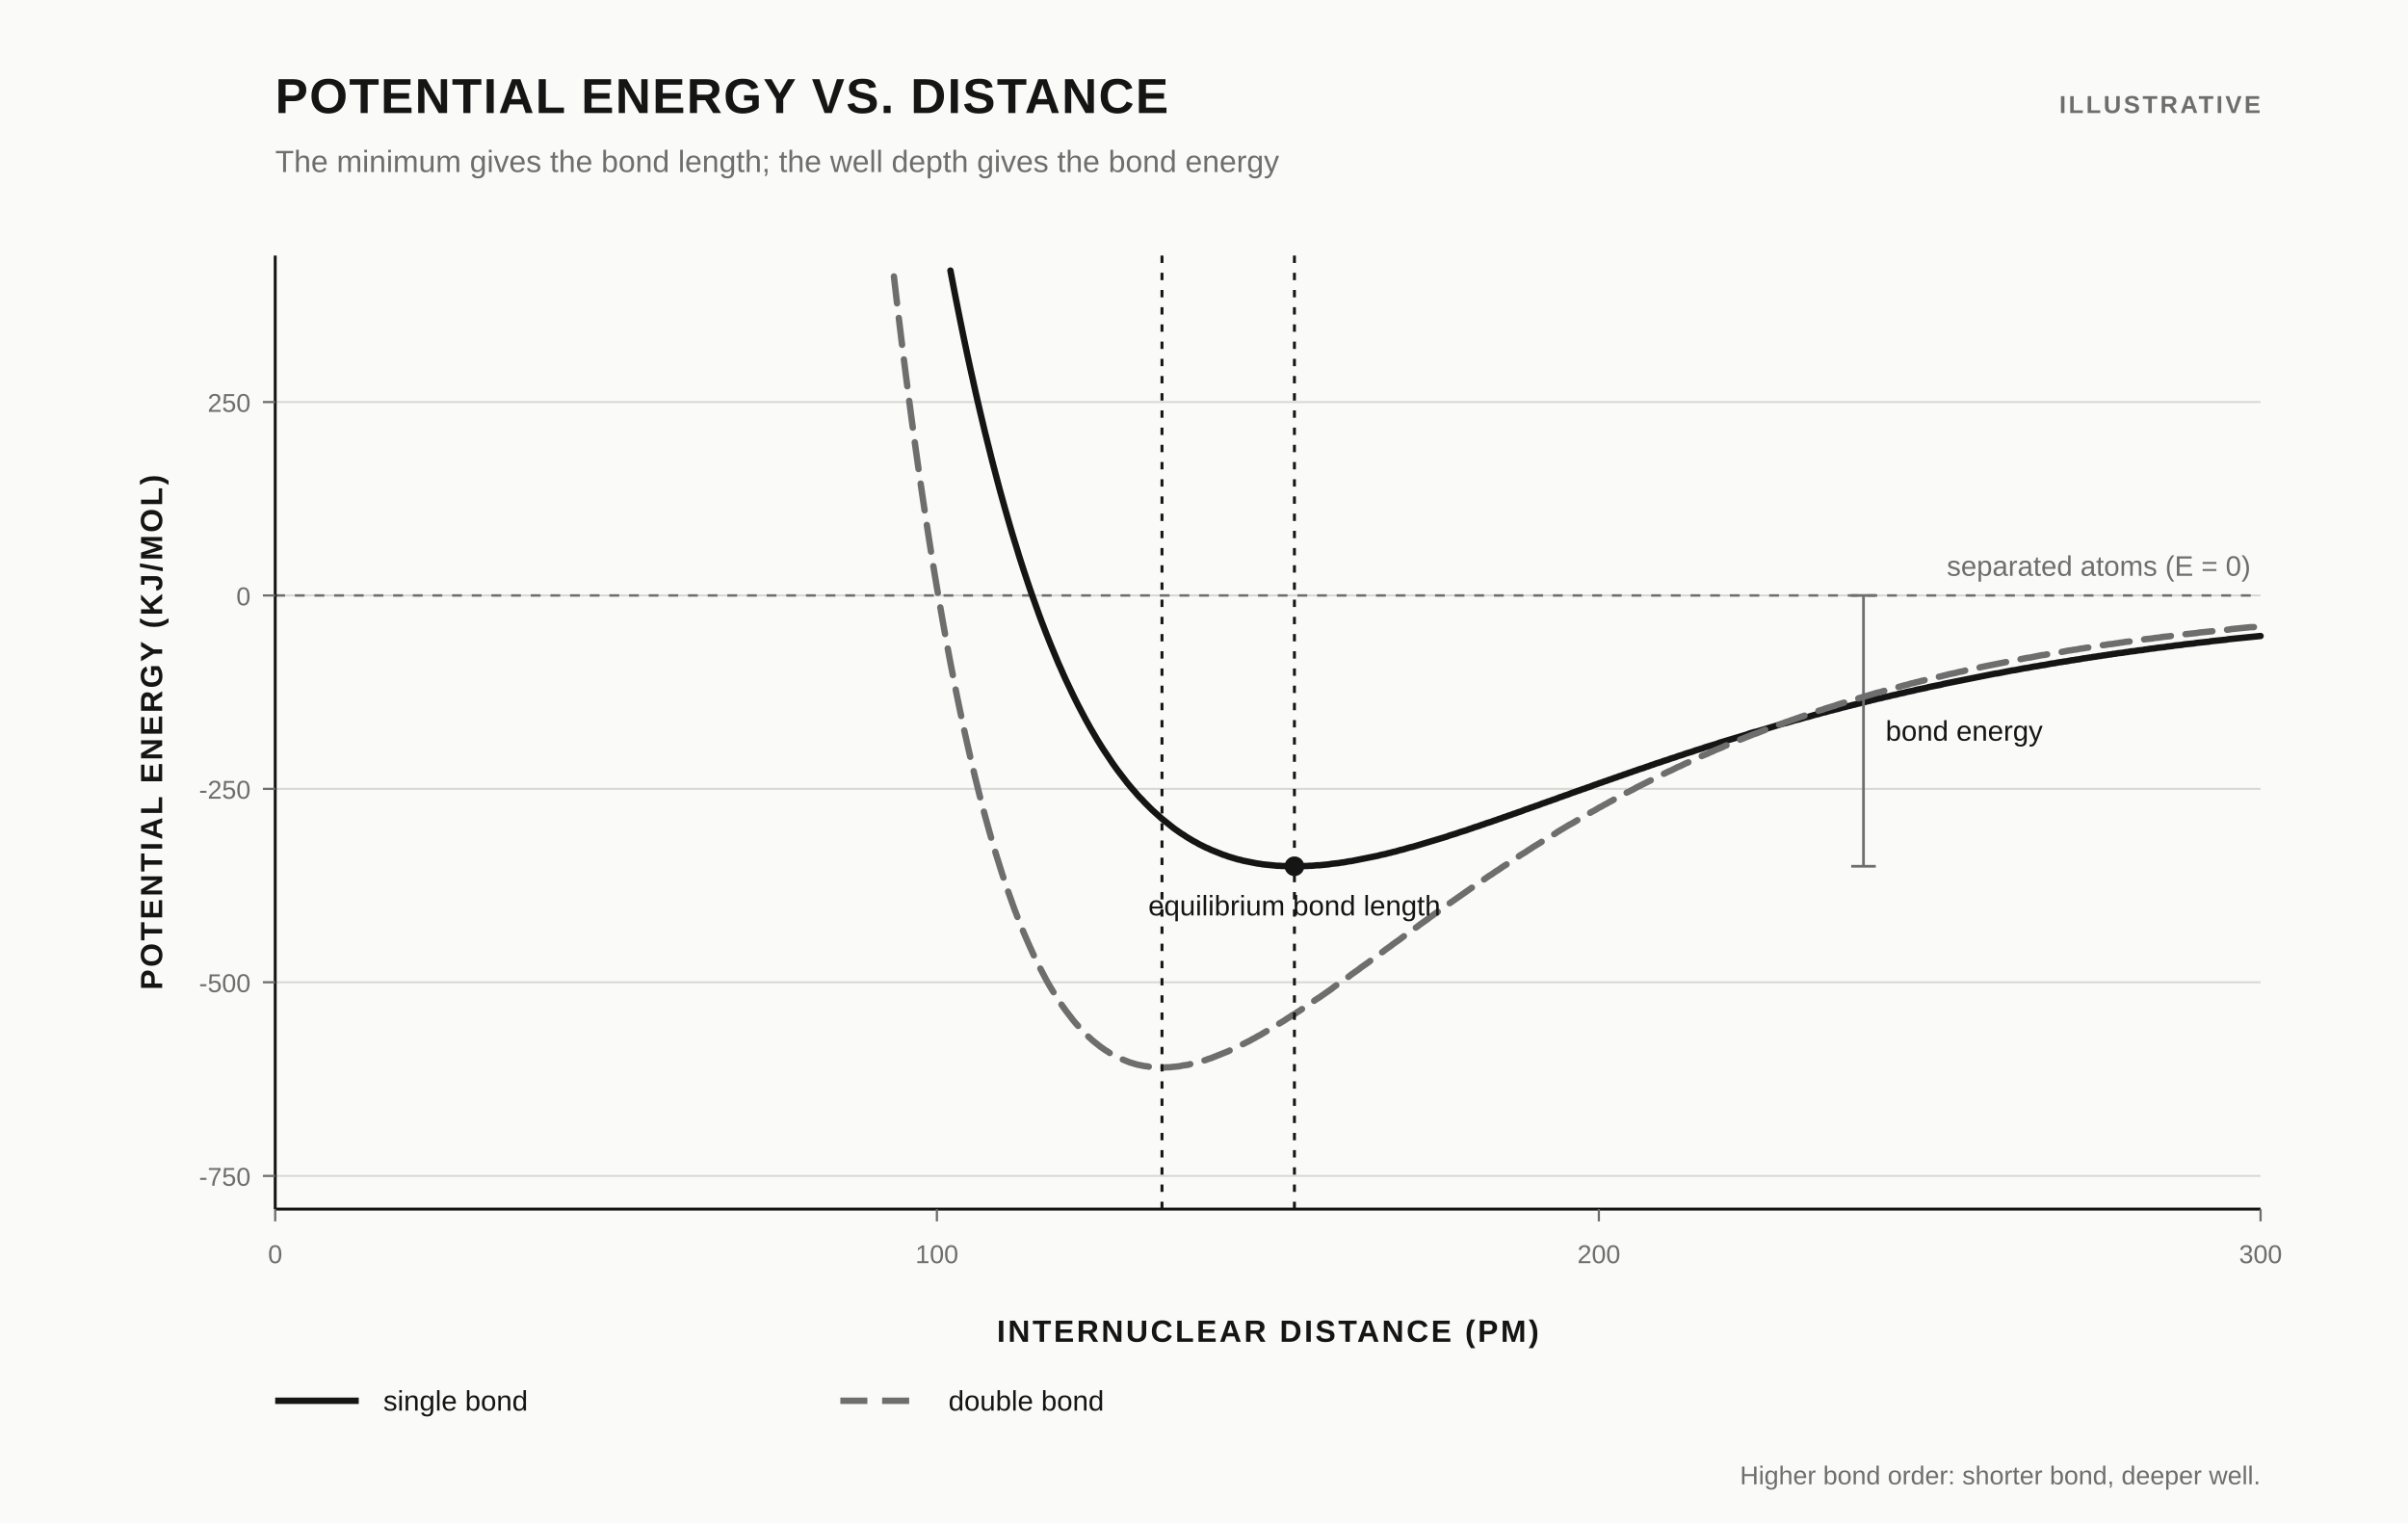
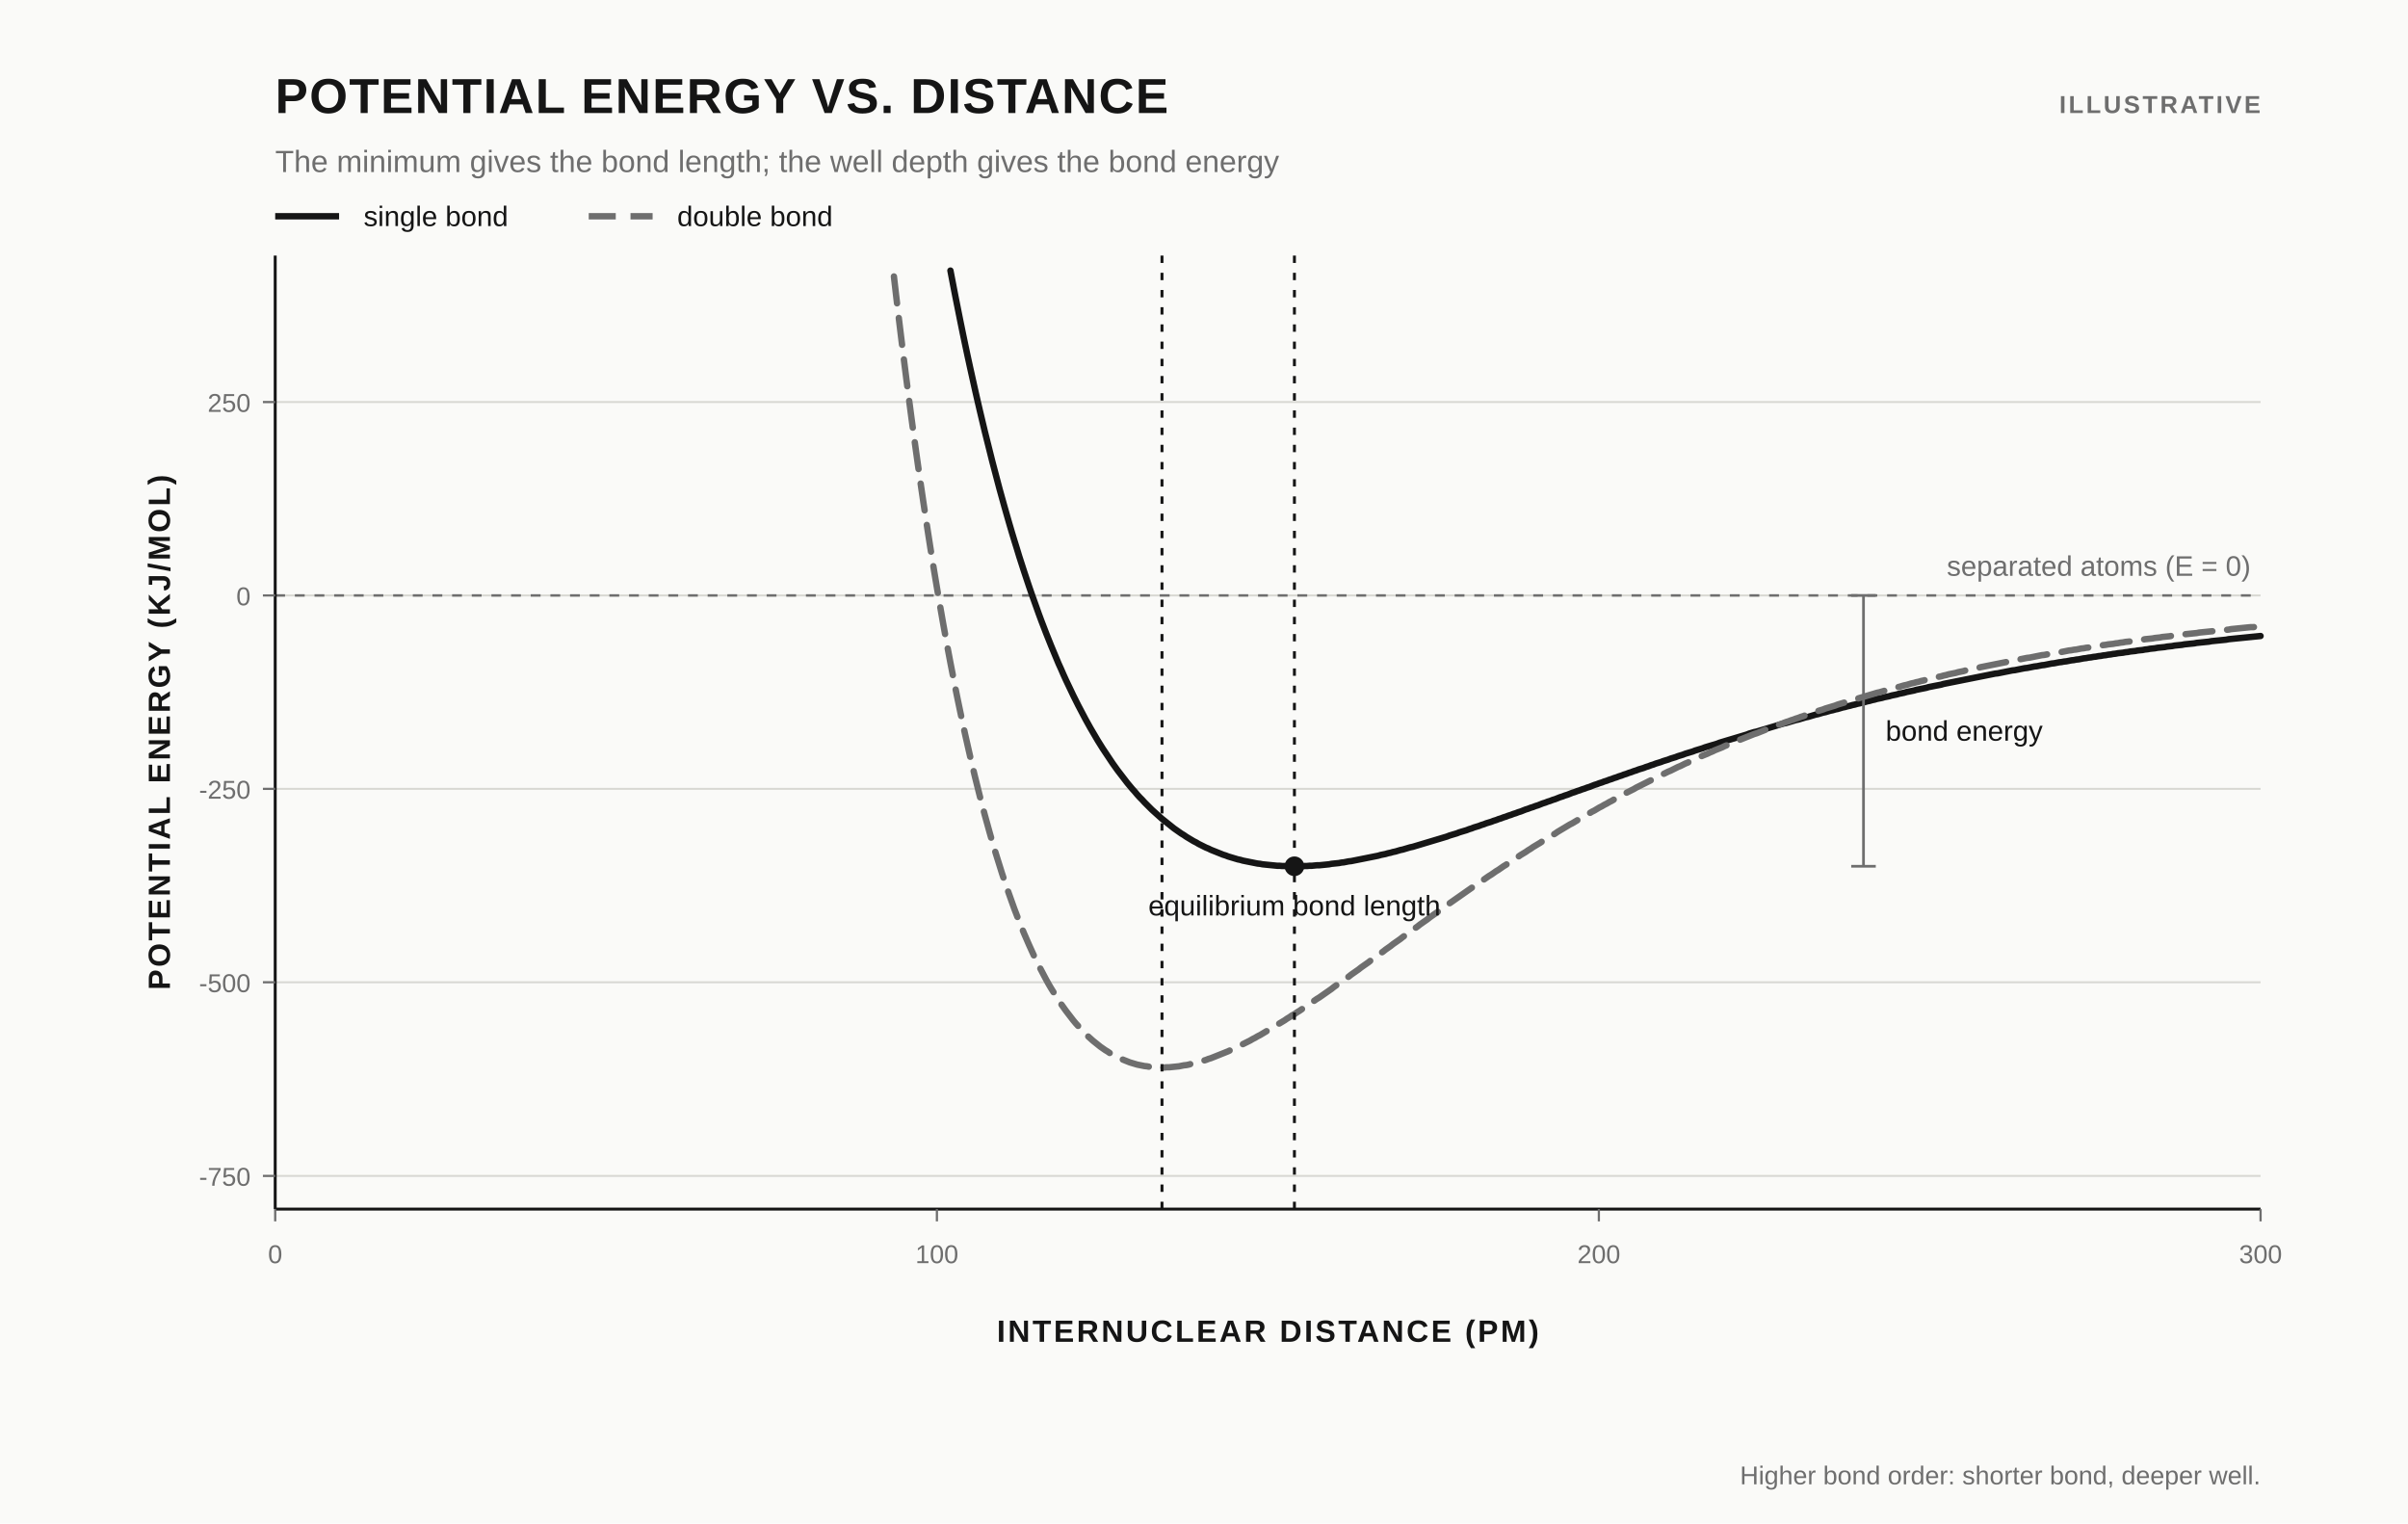
<svg xmlns="http://www.w3.org/2000/svg" viewBox="0 0 980 620" width="980" height="620" role="img" aria-labelledby="ttl desc" font-family="Helvetica Neue, Arial, sans-serif">
  <rect width="980" height="620" fill="#FAFAF8" />
  <line x1="112" y1="478.5" x2="920" y2="478.5" stroke="#D8D8D3" stroke-width="0.8" />
  <line x1="112" y1="399.7" x2="920" y2="399.7" stroke="#D8D8D3" stroke-width="0.8" />
  <line x1="112" y1="321.0" x2="920" y2="321.0" stroke="#D8D8D3" stroke-width="0.8" />
  <line x1="112" y1="242.3" x2="920" y2="242.3" stroke="#D8D8D3" stroke-width="0.8" />
  <line x1="112" y1="163.6" x2="920" y2="163.6" stroke="#D8D8D3" stroke-width="0.8" />
  <line x1="112" y1="242.3" x2="920" y2="242.3" stroke="#6E6E6E" stroke-width="1" stroke-dasharray="4 4" />
  <text x="916" y="234.3" text-anchor="end" font-size="11.5" fill="#6E6E6E">separated atoms (E = 0)</text>
  <path d="M 386.8,110.1 L 387.8,115.3 L 388.8,120.5 L 389.8,125.5 L 390.8,130.5 L 391.8,135.4 L 392.8,140.2 L 393.8,144.9 L 394.8,149.5 L 395.8,154.0 L 396.8,158.5 L 397.8,162.9 L 398.8,167.2 L 399.8,171.4 L 400.8,175.6 L 401.8,179.6 L 402.8,183.6 L 403.8,187.6 L 404.8,191.4 L 405.8,195.2 L 406.8,199.0 L 407.8,202.6 L 408.8,206.2 L 409.8,209.7 L 410.8,213.2 L 411.8,216.6 L 412.8,219.9 L 413.8,223.1 L 414.8,226.4 L 415.8,229.5 L 416.8,232.6 L 417.8,235.6 L 418.8,238.6 L 419.8,241.5 L 420.8,244.3 L 421.8,247.1 L 422.8,249.9 L 423.8,252.6 L 424.8,255.2 L 425.8,257.8 L 426.8,260.3 L 427.8,262.8 L 428.8,265.2 L 429.8,267.6 L 430.8,270.0 L 431.8,272.2 L 432.8,274.5 L 433.8,276.7 L 434.8,278.8 L 435.8,280.9 L 436.8,283.0 L 437.8,285.0 L 438.8,287.0 L 439.8,288.9 L 440.8,290.8 L 441.8,292.7 L 442.8,294.5 L 443.8,296.3 L 444.8,298.0 L 445.8,299.7 L 446.8,301.4 L 447.8,303.0 L 448.8,304.6 L 449.8,306.1 L 450.8,307.6 L 451.8,309.1 L 452.8,310.6 L 453.8,312.0 L 454.8,313.4 L 455.8,314.7 L 456.8,316.0 L 457.8,317.3 L 458.8,318.6 L 459.8,319.8 L 460.8,321.0 L 461.8,322.1 L 462.8,323.3 L 463.8,324.4 L 464.8,325.4 L 465.8,326.5 L 466.8,327.5 L 467.8,328.5 L 468.8,329.5 L 469.8,330.4 L 470.8,331.3 L 471.8,332.2 L 472.8,333.1 L 473.8,333.9 L 474.8,334.7 L 475.8,335.5 L 476.8,336.3 L 477.8,337.1 L 478.8,337.8 L 479.8,338.5 L 480.8,339.2 L 481.8,339.8 L 482.8,340.5 L 483.8,341.1 L 484.8,341.7 L 485.8,342.3 L 486.8,342.8 L 487.8,343.4 L 488.8,343.9 L 489.8,344.4 L 490.8,344.9 L 491.8,345.3 L 492.8,345.8 L 493.8,346.2 L 494.8,346.6 L 495.8,347.0 L 496.8,347.4 L 497.8,347.8 L 498.8,348.1 L 499.8,348.5 L 500.8,348.8 L 501.8,349.1 L 502.8,349.4 L 503.8,349.7 L 504.8,349.9 L 505.8,350.2 L 506.8,350.4 L 507.8,350.6 L 508.8,350.8 L 509.8,351.0 L 510.8,351.2 L 511.8,351.4 L 512.8,351.5 L 513.8,351.7 L 514.8,351.8 L 515.8,351.9 L 516.8,352.0 L 517.8,352.1 L 518.8,352.2 L 519.8,352.3 L 520.8,352.3 L 521.8,352.4 L 522.8,352.4 L 523.8,352.5 L 524.8,352.5 L 525.8,352.5 L 526.9,352.5 L 527.9,352.5 L 528.9,352.5 L 529.9,352.5 L 530.9,352.4 L 531.9,352.4 L 532.9,352.3 L 533.9,352.3 L 534.9,352.2 L 535.9,352.1 L 536.9,352.1 L 537.9,352.0 L 538.9,351.9 L 539.9,351.8 L 540.9,351.7 L 541.9,351.5 L 542.9,351.4 L 543.9,351.3 L 544.9,351.2 L 545.9,351.0 L 546.9,350.9 L 547.9,350.7 L 548.9,350.5 L 549.9,350.4 L 550.9,350.2 L 551.9,350.0 L 552.9,349.8 L 553.9,349.6 L 554.9,349.4 L 555.9,349.2 L 556.9,349.0 L 557.9,348.8 L 558.9,348.6 L 559.9,348.4 L 560.9,348.2 L 561.9,347.9 L 562.9,347.7 L 563.9,347.5 L 564.9,347.2 L 565.9,347.0 L 566.9,346.7 L 567.9,346.5 L 568.9,346.2 L 569.9,345.9 L 570.9,345.7 L 571.9,345.4 L 572.9,345.1 L 573.9,344.8 L 574.9,344.6 L 575.9,344.3 L 576.9,344.0 L 577.9,343.7 L 578.9,343.4 L 579.9,343.1 L 580.9,342.8 L 581.9,342.5 L 582.9,342.2 L 583.9,341.9 L 584.9,341.6 L 585.9,341.3 L 586.9,341.0 L 587.9,340.7 L 588.9,340.4 L 589.9,340.0 L 590.9,339.7 L 591.9,339.4 L 592.9,339.1 L 593.9,338.7 L 594.9,338.4 L 595.9,338.1 L 596.9,337.8 L 597.9,337.4 L 598.9,337.1 L 599.9,336.7 L 600.9,336.4 L 601.9,336.1 L 602.9,335.7 L 603.9,335.4 L 604.9,335.0 L 605.9,334.7 L 606.9,334.4 L 607.9,334.0 L 608.9,333.7 L 609.9,333.3 L 610.9,333.0 L 611.9,332.6 L 612.9,332.3 L 613.9,331.9 L 614.9,331.6 L 615.9,331.2 L 616.9,330.9 L 617.9,330.5 L 618.9,330.2 L 619.9,329.8 L 620.9,329.4 L 621.9,329.1 L 622.9,328.7 L 623.9,328.4 L 624.9,328.0 L 625.9,327.7 L 626.9,327.3 L 627.9,326.9 L 628.9,326.6 L 629.9,326.2 L 630.9,325.9 L 631.9,325.5 L 632.9,325.2 L 633.9,324.8 L 634.9,324.4 L 635.9,324.1 L 636.9,323.7 L 637.9,323.4 L 638.9,323.0 L 639.9,322.6 L 640.9,322.3 L 641.9,321.9 L 642.9,321.6 L 643.9,321.2 L 644.9,320.9 L 645.9,320.5 L 646.9,320.2 L 647.9,319.8 L 648.9,319.4 L 649.9,319.1 L 650.9,318.7 L 651.9,318.4 L 652.9,318.0 L 653.9,317.7 L 654.9,317.3 L 655.9,317.0 L 656.9,316.6 L 657.9,316.3 L 658.9,315.9 L 659.9,315.6 L 660.9,315.2 L 661.9,314.9 L 662.9,314.5 L 663.9,314.2 L 664.9,313.8 L 665.9,313.5 L 666.9,313.1 L 667.9,312.8 L 668.9,312.5 L 669.9,312.1 L 670.9,311.8 L 671.9,311.4 L 672.9,311.1 L 673.9,310.7 L 674.9,310.4 L 675.9,310.1 L 676.9,309.7 L 677.9,309.4 L 678.9,309.1 L 679.9,308.7 L 680.9,308.4 L 681.9,308.1 L 682.9,307.7 L 683.9,307.4 L 684.9,307.1 L 685.9,306.7 L 686.9,306.4 L 687.9,306.1 L 688.9,305.8 L 689.9,305.4 L 690.9,305.1 L 691.9,304.8 L 692.9,304.5 L 693.9,304.1 L 694.9,303.8 L 695.9,303.5 L 696.9,303.2 L 697.9,302.9 L 698.9,302.6 L 699.9,302.2 L 700.9,301.9 L 701.9,301.6 L 702.9,301.3 L 703.9,301.0 L 704.9,300.7 L 705.9,300.4 L 706.9,300.1 L 707.9,299.8 L 708.9,299.5 L 709.9,299.2 L 710.9,298.9 L 711.9,298.5 L 712.9,298.2 L 713.9,297.9 L 714.9,297.7 L 715.9,297.4 L 716.9,297.1 L 717.9,296.8 L 718.9,296.5 L 719.9,296.2 L 720.9,295.9 L 721.9,295.6 L 722.9,295.3 L 723.9,295.0 L 724.9,294.7 L 725.9,294.4 L 726.9,294.2 L 727.9,293.9 L 728.9,293.6 L 729.9,293.3 L 730.9,293.0 L 731.9,292.8 L 732.9,292.5 L 733.9,292.2 L 734.9,291.9 L 735.9,291.7 L 736.9,291.4 L 737.9,291.1 L 738.9,290.8 L 739.9,290.6 L 740.9,290.3 L 741.9,290.0 L 742.9,289.8 L 743.9,289.5 L 744.9,289.2 L 745.9,289.0 L 746.9,288.7 L 747.9,288.5 L 748.9,288.2 L 749.9,287.9 L 750.9,287.7 L 751.9,287.4 L 752.9,287.2 L 753.9,286.9 L 754.9,286.7 L 755.9,286.4 L 756.9,286.2 L 757.9,285.9 L 758.9,285.7 L 759.9,285.4 L 760.9,285.2 L 761.9,284.9 L 762.9,284.7 L 763.9,284.4 L 764.9,284.2 L 765.9,284.0 L 766.9,283.7 L 767.9,283.5 L 768.9,283.3 L 769.9,283.0 L 770.9,282.8 L 771.9,282.6 L 772.9,282.3 L 773.9,282.1 L 774.9,281.9 L 775.9,281.6 L 776.9,281.4 L 777.9,281.2 L 778.9,281.0 L 779.9,280.7 L 780.9,280.5 L 781.9,280.3 L 782.9,280.1 L 783.9,279.9 L 784.9,279.6 L 785.9,279.4 L 786.9,279.2 L 787.9,279.0 L 789.0,278.8 L 790.0,278.6 L 791.0,278.3 L 792.0,278.1 L 793.0,277.9 L 794.0,277.7 L 795.0,277.5 L 796.0,277.3 L 797.0,277.1 L 798.0,276.9 L 799.0,276.7 L 800.0,276.5 L 801.0,276.3 L 802.0,276.1 L 803.0,275.9 L 804.0,275.7 L 805.0,275.5 L 806.0,275.3 L 807.0,275.1 L 808.0,274.9 L 809.0,274.7 L 810.0,274.5 L 811.0,274.3 L 812.0,274.1 L 813.0,274.0 L 814.0,273.8 L 815.0,273.6 L 816.0,273.4 L 817.0,273.2 L 818.0,273.0 L 819.0,272.8 L 820.0,272.7 L 821.0,272.5 L 822.0,272.3 L 823.0,272.1 L 824.0,271.9 L 825.0,271.8 L 826.0,271.6 L 827.0,271.4 L 828.0,271.2 L 829.0,271.1 L 830.0,270.9 L 831.0,270.7 L 832.0,270.6 L 833.0,270.4 L 834.0,270.2 L 835.0,270.0 L 836.0,269.9 L 837.0,269.7 L 838.0,269.5 L 839.0,269.4 L 840.0,269.2 L 841.0,269.1 L 842.0,268.9 L 843.0,268.7 L 844.0,268.6 L 845.0,268.4 L 846.0,268.3 L 847.0,268.1 L 848.0,267.9 L 849.0,267.8 L 850.0,267.6 L 851.0,267.5 L 852.0,267.3 L 853.0,267.2 L 854.0,267.0 L 855.0,266.9 L 856.0,266.7 L 857.0,266.6 L 858.0,266.4 L 859.0,266.3 L 860.0,266.1 L 861.0,266.0 L 862.0,265.8 L 863.0,265.7 L 864.0,265.6 L 865.0,265.4 L 866.0,265.3 L 867.0,265.1 L 868.0,265.0 L 869.0,264.9 L 870.0,264.7 L 871.0,264.6 L 872.0,264.5 L 873.0,264.3 L 874.0,264.2 L 875.0,264.0 L 876.0,263.9 L 877.0,263.8 L 878.0,263.6 L 879.0,263.5 L 880.0,263.4 L 881.0,263.3 L 882.0,263.1 L 883.0,263.0 L 884.0,262.9 L 885.0,262.7 L 886.0,262.6 L 887.0,262.5 L 888.0,262.4 L 889.0,262.2 L 890.0,262.1 L 891.0,262.0 L 892.0,261.9 L 893.0,261.8 L 894.0,261.6 L 895.0,261.5 L 896.0,261.4 L 897.0,261.3 L 898.0,261.2 L 899.0,261.1 L 900.0,260.9 L 901.0,260.8 L 902.0,260.7 L 903.0,260.6 L 904.0,260.5 L 905.0,260.4 L 906.0,260.3 L 907.0,260.1 L 908.0,260.0 L 909.0,259.9 L 910.0,259.8 L 911.0,259.7 L 912.0,259.6 L 913.0,259.5 L 914.0,259.4 L 915.0,259.3 L 916.0,259.2 L 917.0,259.1 L 918.0,259.0 L 919.0,258.9 L 920.0,258.8" fill="none" stroke="#151515" stroke-width="2.6" stroke-linecap="round" />
  <path d="M 363.8,112.5 L 364.8,121.1 L 365.8,129.5 L 366.8,137.7 L 367.8,145.8 L 368.8,153.7 L 369.8,161.4 L 370.8,169.0 L 371.8,176.4 L 372.8,183.6 L 373.8,190.7 L 374.8,197.6 L 375.8,204.4 L 376.8,211.0 L 377.8,217.5 L 378.8,223.9 L 379.8,230.1 L 380.8,236.1 L 381.8,242.0 L 382.8,247.8 L 383.8,253.5 L 384.8,259.0 L 385.8,264.4 L 386.8,269.7 L 387.8,274.8 L 388.8,279.9 L 389.8,284.8 L 390.8,289.6 L 391.8,294.3 L 392.8,298.9 L 393.8,303.3 L 394.8,307.7 L 395.8,311.9 L 396.8,316.1 L 397.8,320.1 L 398.8,324.1 L 399.8,327.9 L 400.8,331.7 L 401.8,335.3 L 402.8,338.9 L 403.8,342.4 L 404.8,345.8 L 405.8,349.0 L 406.8,352.2 L 407.8,355.4 L 408.8,358.4 L 409.8,361.4 L 410.8,364.2 L 411.8,367.0 L 412.8,369.8 L 413.8,372.4 L 414.8,375.0 L 415.8,377.5 L 416.8,379.9 L 417.8,382.2 L 418.8,384.5 L 419.8,386.7 L 420.8,388.9 L 421.8,391.0 L 422.8,393.0 L 423.8,394.9 L 424.8,396.8 L 425.8,398.7 L 426.8,400.5 L 427.8,402.2 L 428.8,403.8 L 429.8,405.4 L 430.8,407.0 L 431.8,408.5 L 432.8,409.9 L 433.8,411.3 L 434.8,412.6 L 435.8,413.9 L 436.8,415.2 L 437.8,416.4 L 438.8,417.5 L 439.8,418.6 L 440.8,419.7 L 441.8,420.7 L 442.8,421.7 L 443.8,422.6 L 444.8,423.5 L 445.8,424.3 L 446.8,425.1 L 447.8,425.9 L 448.8,426.6 L 449.8,427.3 L 450.8,427.9 L 451.8,428.6 L 452.8,429.1 L 453.8,429.7 L 454.8,430.2 L 455.8,430.7 L 456.8,431.1 L 457.8,431.5 L 458.8,431.9 L 459.8,432.3 L 460.8,432.6 L 461.8,432.9 L 462.8,433.2 L 463.8,433.4 L 464.8,433.6 L 465.8,433.8 L 466.8,433.9 L 467.8,434.1 L 468.8,434.2 L 469.8,434.3 L 470.8,434.3 L 471.8,434.4 L 472.8,434.4 L 473.8,434.4 L 474.8,434.3 L 475.8,434.3 L 476.8,434.2 L 477.8,434.1 L 478.8,434.0 L 479.8,433.9 L 480.8,433.7 L 481.8,433.5 L 482.8,433.4 L 483.8,433.2 L 484.8,432.9 L 485.8,432.7 L 486.8,432.4 L 487.8,432.2 L 488.8,431.9 L 489.8,431.6 L 490.8,431.3 L 491.8,430.9 L 492.8,430.6 L 493.8,430.2 L 494.8,429.8 L 495.8,429.4 L 496.8,429.0 L 497.8,428.6 L 498.8,428.2 L 499.8,427.8 L 500.8,427.3 L 501.8,426.9 L 502.8,426.4 L 503.8,425.9 L 504.8,425.4 L 505.8,424.9 L 506.8,424.4 L 507.8,423.9 L 508.8,423.4 L 509.8,422.8 L 510.8,422.3 L 511.8,421.7 L 512.8,421.2 L 513.8,420.6 L 514.8,420.0 L 515.8,419.4 L 516.8,418.9 L 517.8,418.3 L 518.8,417.7 L 519.8,417.0 L 520.8,416.4 L 521.8,415.8 L 522.8,415.2 L 523.8,414.5 L 524.8,413.9 L 525.8,413.2 L 526.9,412.6 L 527.9,411.9 L 528.9,411.3 L 529.9,410.6 L 530.9,409.9 L 531.9,409.3 L 532.9,408.6 L 533.9,407.9 L 534.9,407.2 L 535.9,406.5 L 536.9,405.9 L 537.9,405.2 L 538.9,404.5 L 539.9,403.8 L 540.9,403.1 L 541.9,402.4 L 542.9,401.6 L 543.9,400.9 L 544.9,400.2 L 545.9,399.5 L 546.9,398.8 L 547.9,398.1 L 548.9,397.4 L 549.9,396.6 L 550.9,395.9 L 551.9,395.2 L 552.9,394.5 L 553.9,393.7 L 554.9,393.0 L 555.9,392.3 L 556.9,391.6 L 557.9,390.8 L 558.9,390.1 L 559.9,389.4 L 560.9,388.6 L 561.9,387.9 L 562.9,387.2 L 563.9,386.4 L 564.9,385.7 L 565.9,385.0 L 566.9,384.2 L 567.9,383.5 L 568.9,382.8 L 569.9,382.1 L 570.9,381.3 L 571.9,380.6 L 572.9,379.9 L 573.9,379.1 L 574.9,378.4 L 575.9,377.7 L 576.9,377.0 L 577.9,376.2 L 578.9,375.5 L 579.9,374.8 L 580.9,374.1 L 581.9,373.3 L 582.9,372.6 L 583.9,371.9 L 584.9,371.2 L 585.9,370.5 L 586.9,369.8 L 587.9,369.1 L 588.9,368.3 L 589.9,367.6 L 590.9,366.9 L 591.9,366.2 L 592.9,365.5 L 593.9,364.8 L 594.9,364.1 L 595.9,363.4 L 596.9,362.7 L 597.9,362.0 L 598.9,361.3 L 599.9,360.6 L 600.9,360.0 L 601.9,359.3 L 602.9,358.6 L 603.9,357.9 L 604.9,357.2 L 605.9,356.5 L 606.9,355.9 L 607.9,355.2 L 608.9,354.5 L 609.9,353.9 L 610.9,353.2 L 611.9,352.5 L 612.9,351.9 L 613.9,351.2 L 614.9,350.5 L 615.9,349.9 L 616.9,349.2 L 617.9,348.6 L 618.9,347.9 L 619.9,347.3 L 620.9,346.7 L 621.9,346.0 L 622.9,345.4 L 623.9,344.7 L 624.9,344.1 L 625.9,343.5 L 626.9,342.9 L 627.9,342.2 L 628.9,341.6 L 629.9,341.0 L 630.9,340.4 L 631.9,339.8 L 632.9,339.2 L 633.9,338.5 L 634.9,337.9 L 635.9,337.3 L 636.9,336.7 L 637.9,336.1 L 638.9,335.5 L 639.9,335.0 L 640.9,334.4 L 641.9,333.8 L 642.9,333.2 L 643.9,332.6 L 644.9,332.0 L 645.9,331.5 L 646.9,330.9 L 647.9,330.3 L 648.9,329.8 L 649.9,329.2 L 650.9,328.6 L 651.9,328.1 L 652.9,327.5 L 653.9,327.0 L 654.9,326.4 L 655.9,325.9 L 656.9,325.3 L 657.9,324.8 L 658.9,324.2 L 659.9,323.7 L 660.9,323.2 L 661.9,322.6 L 662.9,322.1 L 663.9,321.6 L 664.9,321.1 L 665.9,320.5 L 666.9,320.0 L 667.9,319.5 L 668.9,319.0 L 669.9,318.5 L 670.9,318.0 L 671.9,317.5 L 672.9,317.0 L 673.9,316.5 L 674.9,316.0 L 675.9,315.5 L 676.9,315.0 L 677.9,314.5 L 678.9,314.0 L 679.9,313.6 L 680.9,313.1 L 681.9,312.6 L 682.9,312.1 L 683.9,311.7 L 684.9,311.2 L 685.9,310.7 L 686.9,310.3 L 687.9,309.8 L 688.9,309.3 L 689.9,308.9 L 690.9,308.4 L 691.9,308.0 L 692.9,307.5 L 693.9,307.1 L 694.9,306.7 L 695.9,306.2 L 696.9,305.8 L 697.9,305.3 L 698.9,304.9 L 699.9,304.5 L 700.9,304.1 L 701.9,303.6 L 702.9,303.2 L 703.9,302.8 L 704.9,302.4 L 705.9,302.0 L 706.9,301.6 L 707.9,301.1 L 708.9,300.7 L 709.9,300.3 L 710.9,299.9 L 711.9,299.5 L 712.9,299.1 L 713.9,298.7 L 714.9,298.4 L 715.9,298.0 L 716.9,297.6 L 717.9,297.2 L 718.9,296.8 L 719.9,296.4 L 720.9,296.1 L 721.9,295.7 L 722.9,295.3 L 723.9,294.9 L 724.9,294.6 L 725.9,294.2 L 726.9,293.8 L 727.9,293.5 L 728.9,293.1 L 729.9,292.8 L 730.9,292.4 L 731.9,292.1 L 732.9,291.7 L 733.9,291.4 L 734.9,291.0 L 735.9,290.7 L 736.9,290.3 L 737.9,290.0 L 738.9,289.7 L 739.9,289.3 L 740.9,289.0 L 741.9,288.7 L 742.9,288.3 L 743.9,288.0 L 744.9,287.7 L 745.9,287.4 L 746.9,287.1 L 747.9,286.7 L 748.9,286.4 L 749.9,286.1 L 750.9,285.8 L 751.9,285.5 L 752.9,285.2 L 753.9,284.9 L 754.9,284.6 L 755.9,284.3 L 756.9,284.0 L 757.9,283.7 L 758.9,283.4 L 759.9,283.1 L 760.9,282.8 L 761.9,282.5 L 762.9,282.2 L 763.9,281.9 L 764.9,281.7 L 765.9,281.4 L 766.9,281.1 L 767.9,280.8 L 768.9,280.5 L 769.9,280.3 L 770.9,280.0 L 771.9,279.7 L 772.9,279.5 L 773.9,279.2 L 774.9,278.9 L 775.9,278.7 L 776.9,278.4 L 777.9,278.1 L 778.9,277.9 L 779.9,277.6 L 780.9,277.4 L 781.9,277.1 L 782.9,276.9 L 783.9,276.6 L 784.9,276.4 L 785.9,276.1 L 786.9,275.9 L 787.9,275.6 L 789.0,275.4 L 790.0,275.2 L 791.0,274.9 L 792.0,274.7 L 793.0,274.4 L 794.0,274.2 L 795.0,274.0 L 796.0,273.8 L 797.0,273.5 L 798.0,273.3 L 799.0,273.1 L 800.0,272.8 L 801.0,272.6 L 802.0,272.4 L 803.0,272.2 L 804.0,272.0 L 805.0,271.8 L 806.0,271.5 L 807.0,271.3 L 808.0,271.1 L 809.0,270.9 L 810.0,270.7 L 811.0,270.5 L 812.0,270.3 L 813.0,270.1 L 814.0,269.9 L 815.0,269.7 L 816.0,269.5 L 817.0,269.3 L 818.0,269.1 L 819.0,268.9 L 820.0,268.7 L 821.0,268.5 L 822.0,268.3 L 823.0,268.1 L 824.0,267.9 L 825.0,267.7 L 826.0,267.6 L 827.0,267.4 L 828.0,267.2 L 829.0,267.0 L 830.0,266.8 L 831.0,266.6 L 832.0,266.5 L 833.0,266.3 L 834.0,266.1 L 835.0,265.9 L 836.0,265.8 L 837.0,265.6 L 838.0,265.4 L 839.0,265.3 L 840.0,265.1 L 841.0,264.9 L 842.0,264.7 L 843.0,264.6 L 844.0,264.4 L 845.0,264.3 L 846.0,264.1 L 847.0,263.9 L 848.0,263.8 L 849.0,263.6 L 850.0,263.5 L 851.0,263.3 L 852.0,263.2 L 853.0,263.0 L 854.0,262.8 L 855.0,262.7 L 856.0,262.5 L 857.0,262.4 L 858.0,262.2 L 859.0,262.1 L 860.0,262.0 L 861.0,261.8 L 862.0,261.7 L 863.0,261.5 L 864.0,261.4 L 865.0,261.2 L 866.0,261.1 L 867.0,261.0 L 868.0,260.8 L 869.0,260.7 L 870.0,260.5 L 871.0,260.4 L 872.0,260.3 L 873.0,260.1 L 874.0,260.0 L 875.0,259.9 L 876.0,259.8 L 877.0,259.6 L 878.0,259.5 L 879.0,259.4 L 880.0,259.2 L 881.0,259.1 L 882.0,259.0 L 883.0,258.9 L 884.0,258.7 L 885.0,258.6 L 886.0,258.5 L 887.0,258.4 L 888.0,258.3 L 889.0,258.1 L 890.0,258.0 L 891.0,257.9 L 892.0,257.8 L 893.0,257.7 L 894.0,257.6 L 895.0,257.4 L 896.0,257.3 L 897.0,257.2 L 898.0,257.1 L 899.0,257.0 L 900.0,256.9 L 901.0,256.8 L 902.0,256.7 L 903.0,256.6 L 904.0,256.5 L 905.0,256.4 L 906.0,256.3 L 907.0,256.2 L 908.0,256.0 L 909.0,255.9 L 910.0,255.8 L 911.0,255.7 L 912.0,255.6 L 913.0,255.5 L 914.0,255.4 L 915.0,255.3 L 916.0,255.2 L 917.0,255.2 L 918.0,255.1 L 919.0,255.0 L 920.0,254.9" fill="none" stroke="#6E6E6E" stroke-width="2.6" stroke-linecap="round" stroke-dasharray="11 6" />
  <line x1="526.8" y1="104" x2="526.8" y2="492.0" stroke="#151515" stroke-width="1.2" stroke-dasharray="3 4" />
  <line x1="472.9" y1="104" x2="472.9" y2="492.0" stroke="#151515" stroke-width="1.2" stroke-dasharray="3 4" />
  <circle cx="526.8" cy="352.5" r="4" fill="#151515" />
  <text x="526.8" y="372.5" text-anchor="middle" font-size="11.5" fill="#151515">equilibrium bond length</text>
  <line x1="758.4" y1="352.5" x2="758.4" y2="242.3" stroke="#6E6E6E" stroke-width="1.1" />
  <line x1="753.4" y1="352.5" x2="763.4" y2="352.5" stroke="#6E6E6E" stroke-width="1.1" />
  <line x1="753.4" y1="242.3" x2="763.4" y2="242.3" stroke="#6E6E6E" stroke-width="1.1" />
  <text x="767.4" y="301.4" font-size="11.5" fill="#151515">bond energy</text>
  <line x1="112" y1="104" x2="112" y2="492.0" stroke="#151515" stroke-width="1.2" />
  <line x1="112" y1="492.0" x2="920" y2="492.0" stroke="#151515" stroke-width="1.2" />
  <text x="516.0" y="546.0" text-anchor="middle" font-size="12.5" font-weight="700" fill="#151515" letter-spacing="0.08em">INTERNUCLEAR DISTANCE (PM)</text>
-   <text transform="translate(66,298.0) rotate(-90)" text-anchor="middle" font-size="12.5" font-weight="700" fill="#151515" letter-spacing="0.08em">POTENTIAL ENERGY (KJ/MOL)</text>
+   <text transform="translate(69.15,298.0) rotate(-90)" text-anchor="middle" font-size="12.5" font-weight="700" fill="#151515" letter-spacing="0.08em">POTENTIAL ENERGY (KJ/MOL)</text>
  <line x1="107" y1="478.5" x2="112" y2="478.5" stroke="#6E6E6E" stroke-width="0.9" />
  <text x="102" y="482.5" text-anchor="end" font-size="10.5" fill="#6E6E6E">-750</text>
  <line x1="107" y1="399.7" x2="112" y2="399.7" stroke="#6E6E6E" stroke-width="0.9" />
  <text x="102" y="403.7" text-anchor="end" font-size="10.5" fill="#6E6E6E">-500</text>
  <line x1="107" y1="321.0" x2="112" y2="321.0" stroke="#6E6E6E" stroke-width="0.9" />
  <text x="102" y="325.0" text-anchor="end" font-size="10.5" fill="#6E6E6E">-250</text>
  <line x1="107" y1="242.3" x2="112" y2="242.3" stroke="#6E6E6E" stroke-width="0.9" />
  <text x="102" y="246.3" text-anchor="end" font-size="10.5" fill="#6E6E6E">0</text>
  <line x1="107" y1="163.6" x2="112" y2="163.6" stroke="#6E6E6E" stroke-width="0.9" />
  <text x="102" y="167.6" text-anchor="end" font-size="10.5" fill="#6E6E6E">250</text>
  <line x1="112.0" y1="492.0" x2="112.0" y2="497.0" stroke="#6E6E6E" stroke-width="0.9" />
  <text x="112.0" y="514.0" text-anchor="middle" font-size="10.5" fill="#6E6E6E">0</text>
  <line x1="381.3" y1="492.0" x2="381.3" y2="497.0" stroke="#6E6E6E" stroke-width="0.9" />
  <text x="381.3" y="514.0" text-anchor="middle" font-size="10.5" fill="#6E6E6E">100</text>
  <line x1="650.7" y1="492.0" x2="650.7" y2="497.0" stroke="#6E6E6E" stroke-width="0.9" />
  <text x="650.7" y="514.0" text-anchor="middle" font-size="10.5" fill="#6E6E6E">200</text>
  <line x1="920.0" y1="492.0" x2="920.0" y2="497.0" stroke="#6E6E6E" stroke-width="0.9" />
  <text x="920.0" y="514.0" text-anchor="middle" font-size="10.5" fill="#6E6E6E">300</text>
  <text x="112" y="46.0" font-size="20" font-weight="700" fill="#151515" letter-spacing="0.03em">POTENTIAL ENERGY VS. DISTANCE</text>
  <text x="112" y="70" font-size="12.5" fill="#6E6E6E">The minimum gives the bond length; the well depth gives the bond energy</text>
  <text x="920" y="46" text-anchor="end" font-size="10" font-weight="700" fill="#6E6E6E" letter-spacing="0.1em">ILLUSTRATIVE</text>
  <text x="920" y="604" text-anchor="end" font-size="10.5" fill="#6E6E6E">Higher bond order: shorter bond, deeper well.</text>
-   <line x1="112" y1="570" x2="146" y2="570" stroke="#151515" stroke-width="2.6" />
-   <text x="156" y="574" font-size="11.5" fill="#151515">single bond</text>
-   <line x1="342" y1="570" x2="376" y2="570" stroke="#6E6E6E" stroke-width="2.6" stroke-dasharray="11 6" />
-   <text x="386" y="574" font-size="11.5" fill="#151515">double bond</text>
+   <line x1="112.0" y1="88" x2="138.0" y2="88" stroke="#151515" stroke-width="2.6" />
+   <text x="148.0" y="92" font-size="11.5" fill="#151515">single bond</text>
+   <line x1="239.6" y1="88" x2="265.6" y2="88" stroke="#6E6E6E" stroke-width="2.6" stroke-dasharray="11 6" />
+   <text x="275.6" y="92" font-size="11.5" fill="#151515">double bond</text>
</svg>
